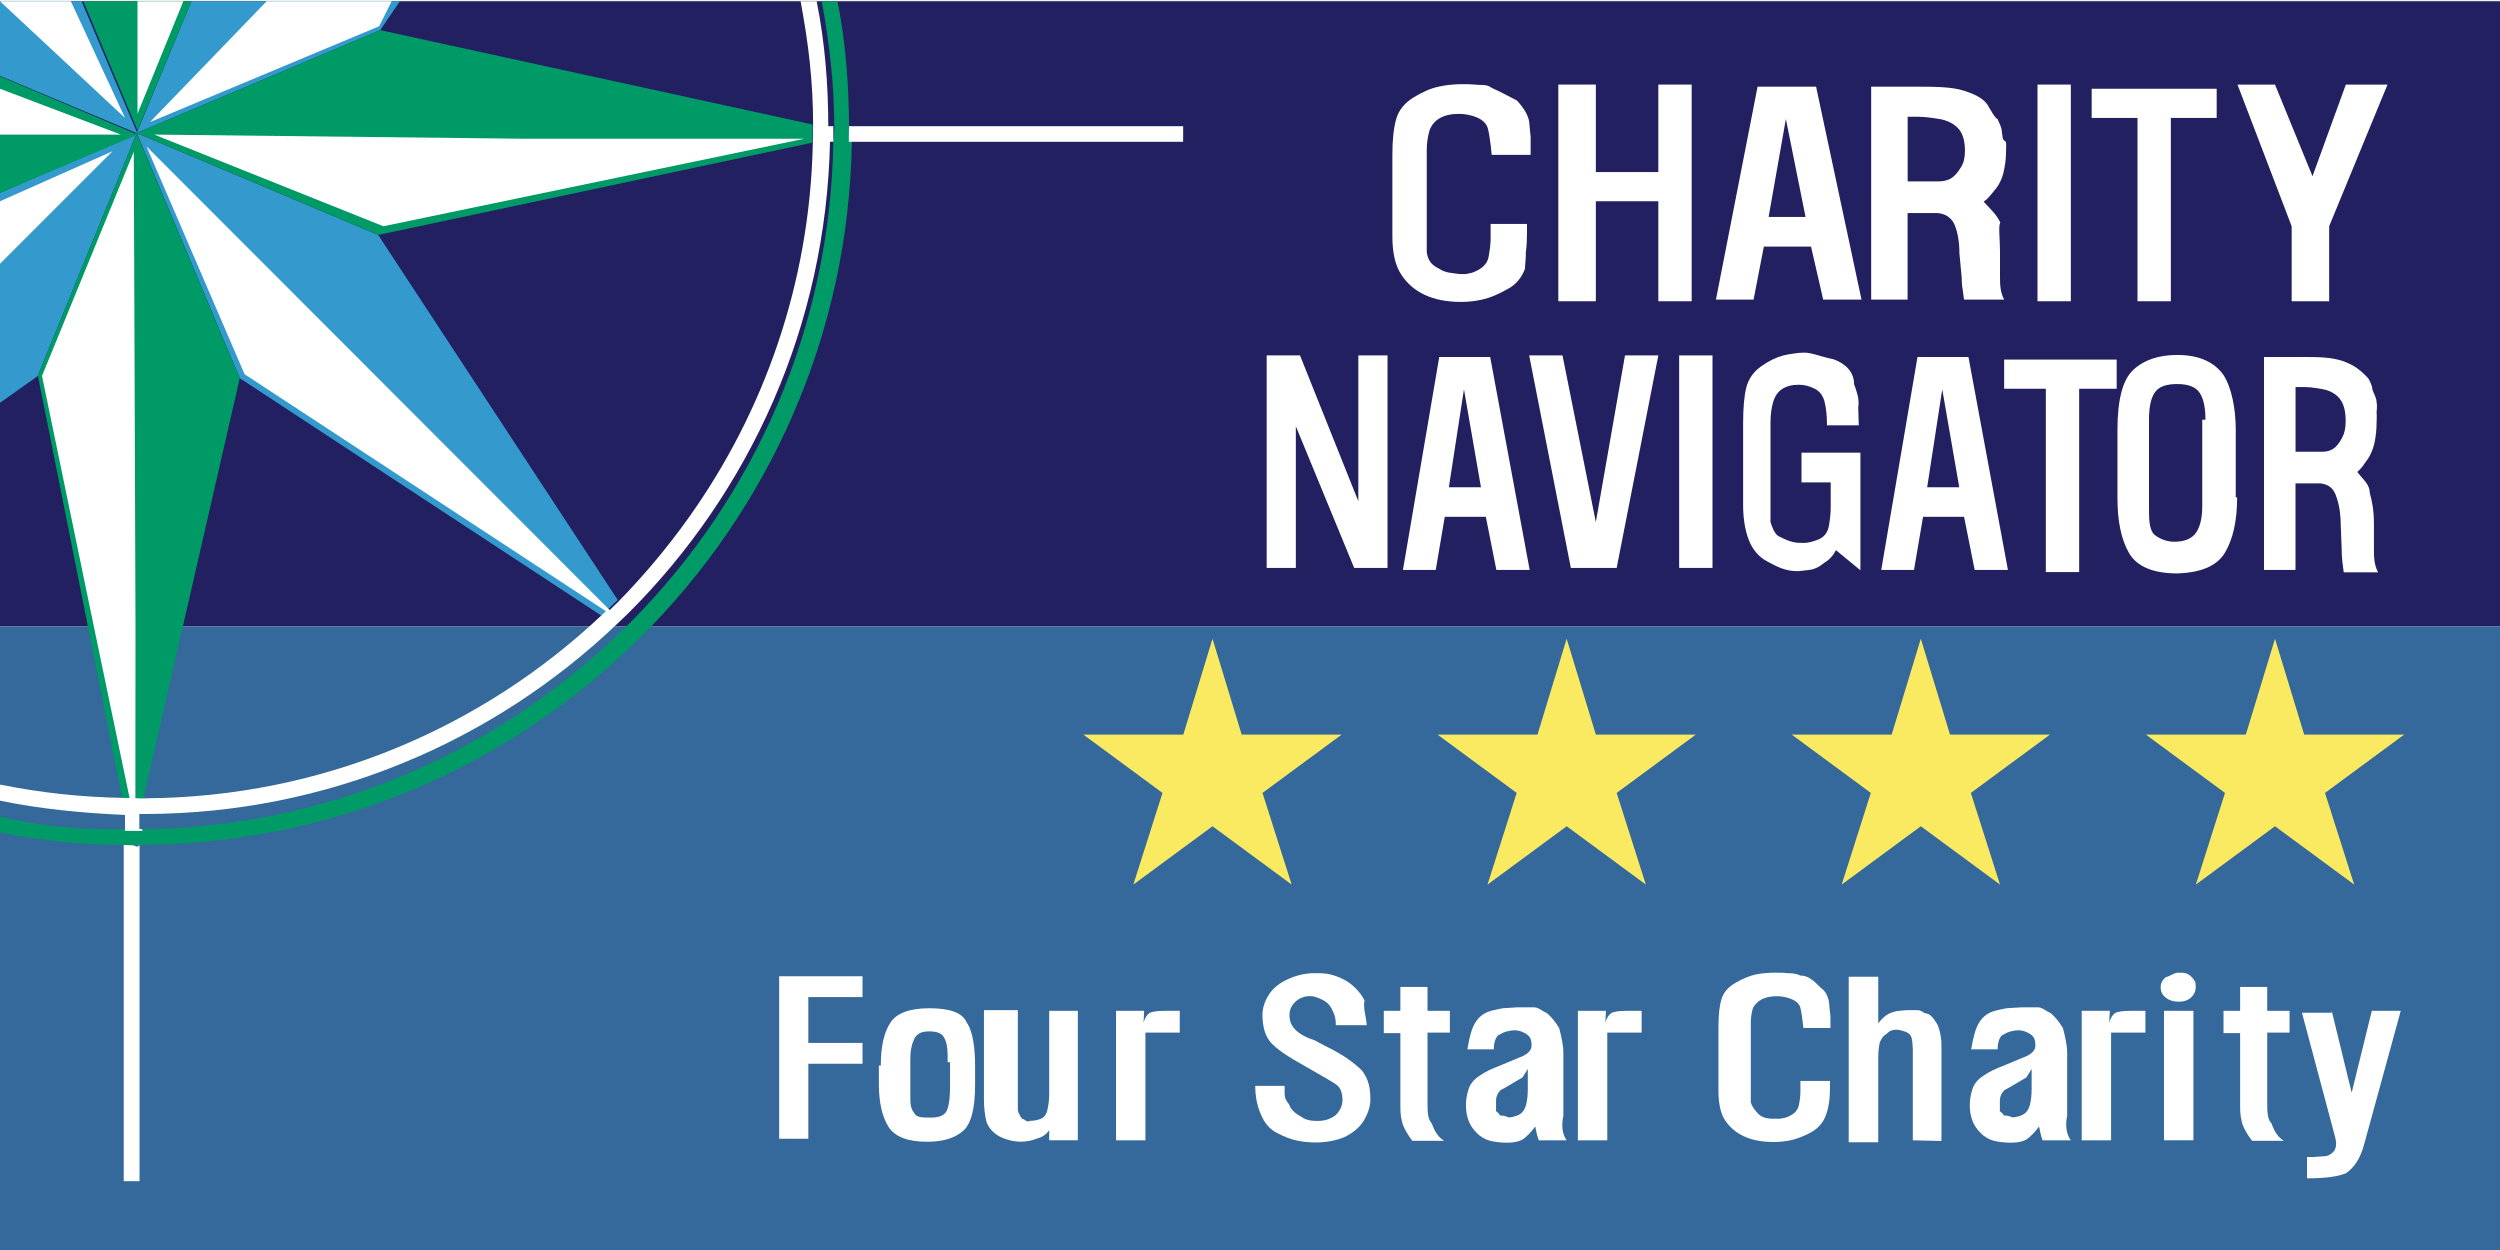
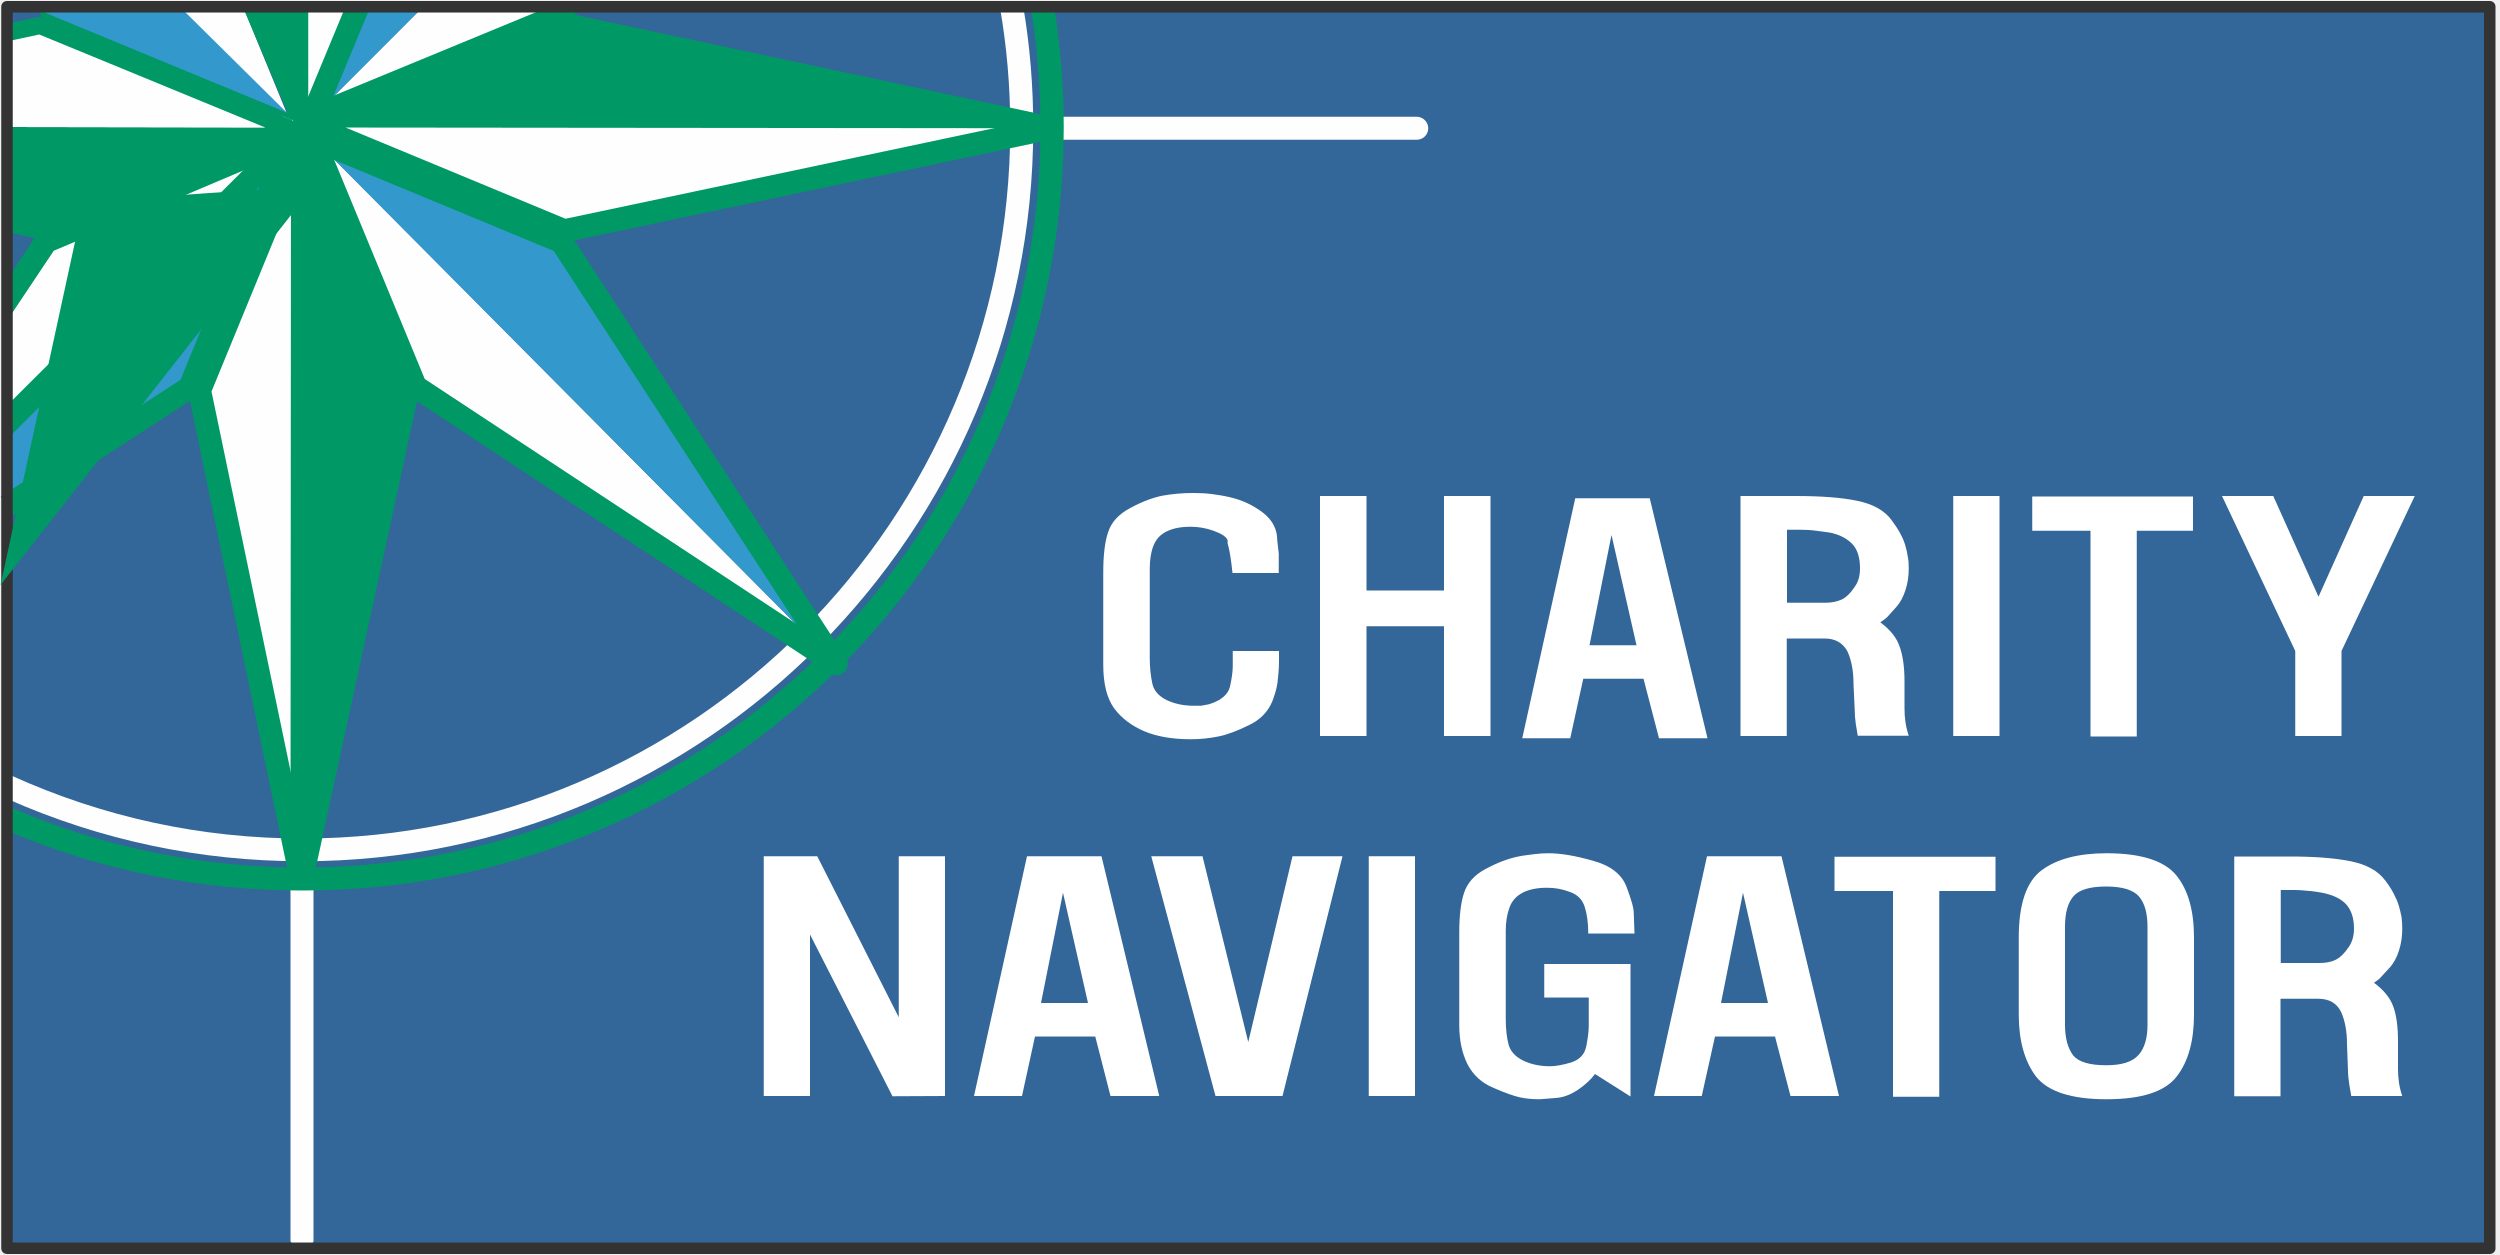
- <svg xmlns="http://www.w3.org/2000/svg" viewBox="0 -0.03 60 30">
-   <rect fill="#222060" width="60" height="15" />
-   <rect y="15" fill="#35689B" width="60" height="15" />
-   <polygon fill="#FAEA61" points="32.2,17.6 30.3,19 31,21.2 29.1,19.8 27.2,21.2 27.9,19 26,17.6 28.4,17.6 29.1,15.3 29.8,17.6 32.2,17.6" />
-   <polygon fill="#FAEA61" points="40.7,17.6 38.8,19 39.5,21.2 37.6,19.8 35.7,21.2 36.4,19 34.5,17.6 36.9,17.6 37.6,15.3 38.3,17.6 40.7,17.6" />
-   <polygon fill="#FAEA61" points="49.2,17.6 47.3,19 48,21.2 46.1,19.8 44.2,21.2 44.9,19 43,17.6 45.4,17.6 46.1,15.3 46.8,17.6 49.2,17.6" />
-   <polygon fill="#FAEA61" points="57.7,17.6 55.8,19 56.5,21.2 54.6,19.8 52.7,21.2 53.4,19 51.5,17.6 53.9,17.6 54.6,15.3 55.3,17.6 57.7,17.6" />
-   <path fill="#349ACD" d="M9.076 5.609L3.296 3.17L3.291 3.158l5.834-2.465L9.598 0h-3.15H4.594L3.287 3.148L1.957 0H0v1.79 l3.28 1.376L0 4.597v5.04l0.902-0.639l0.007-0.017l2.372-5.811l0.002-0.003l0.002 0.001l2.469 5.878l8.68 5.7 c0.035-0.034 0.324-0.311 0.391-0.378L9.076 5.609z" />
-   <polygon fill="none" points="3.2,3.3 3.1,3.7 3.2,3.3" />
-   <polygon fill="none" points="3.3,3.2 3.3,3.2 3.3,3.2 5.8,9 3.3,3.2" />
-   <path fill="#009A66" d="M0.909 8.981l2.027 10.172c0.05 0 0.5 0 0.5 0.008L5.754 9.047L3.283 3.174L3.281 3.2 L3.233 3.289h0.002L3.071 3.688L0.909 8.981z" />
-   <polygon fill="#009A66" points="4.6,0 4.4,0 3.3,0 2,0 3.3,3.1" />
-   <path fill="#009A66" d="M3.296 3.17l5.78 2.439l10.314-2.193l0.104-0.021c0.002-0.125 0.01-0.248 0.01-0.373 c0-0.021-0.002-0.043-0.002-0.064l-0.111-0.024L9.141 0.697L9.125 0.693L3.291 3.158L3.296 3.17z" />
-   <polygon fill="#009A66" points="0,1.8 0,2.1 0,3.2 0,4.6 3.3,3.2" />
-   <path fill="#009A66" d="M20.379 3.09c0-0.031-0.002-0.062-0.002-0.092C20.37 2 20.3 1 20.1 0h-0.136h-0.194h-0.048 c0.183 1 0.3 2 0.3 2.998c0 0 0 0 0 0.069c0 0 0 0 0 0 c0 0.064-0.004 0.127-0.005 0.189C20.002 3.3 20 3.3 20 3.373c-0.072 4.478-1.904 8.535-4.836 11.5 c-0.067 0.067-0.136 0.135-0.205 0.201c-3 2.941-7.096 4.766-11.611 4.8c-0.002 0-0.003 0-0.004 0c-0.002 0-0.003 0-0.005 0 c-0.039 0-0.077 0.003-0.116 0.003c-0.034 0-0.066-0.002-0.101-0.002c-0.052-0.001-0.103-0.004-0.153-0.004 C1.955 19.9 1 19.8 0 19.571v0.075v0.195v0.107c0.964 0.2 2 0.3 3 0.301c0.062 0 0.1 0 0.2 0 c0.021 0 0 0 0.1 0.001c0.04 0 0.08-0.003 0.121-0.003c0.001 0 0 0 0 0c9.311-0.067 16.879-7.588 17.024-16.881 c0.001-0.031 0.002-0.062 0.003-0.092c0-0.061 0.004-0.121 0.004-0.182C20.379 3.1 20.4 3.1 20.4 3.09z" />
-   <path fill="#FFFFFF" d="M28.396 3.09V2.998h-8.02c0 0.03-0.004 0.344-0.005 0.375h8.024V3.281h0.001L28.396 3.09L28.396 3.09z" />
-   <polygon fill="#FFFFFF" points="9.1,0.6 9.4,0 6.4,0 3.6,2.9" />
-   <polygon fill="#FFFFFF" points="0,4.8 0,6.3 2.7,3.6" />
-   <polygon fill="#FFFFFF" points="1.7,0 0,0 3,2.8" />
-   <polygon fill="#FFFFFF" points="4.4,0 3.3,0 3.3,2.7" />
-   <polygon fill="#FFFFFF" points="19.3,3.3 12.6,3.3 3.7,3.2 9.2,5.4" />
-   <polygon fill="#FFFFFF" points="0,2.1 0,3.2 2.9,3.2" />
-   <path fill="#FFFFFF" d="M3.223 20.257c-0.022 0-0.045-0.001-0.066-0.001c-0.062-0.001-0.125-0.004-0.188-0.006v8.068h0.188h0.188 h0.004v-8.064c-0.002 0-0.003 0-0.004 0C3.303 20.3 3.3 20.3 3.2 20.257z" />
-   <path fill="#FFFFFF" d="M20.004 2.998h-0.125C19.877 2 19.8 1 19.6 0H19.27h-0.055c0.184 1 0.3 1.9 0.3 3 c0 0.021-0.006 0.312-0.008 0.438c-0.076 3.34-1.174 6.432-2.992 8.975c-0.507 0.708-1.066 1.375-1.678 2 c-0.066 0.067-0.137 0.133-0.204 0.199L3.516 3.484l2.354 5.467l8.67 5.686c-0.035 0.034-0.07 0.067-0.105 0.102l0 0 c0 0 0 0-0.001 0c-2.861 2.697-6.706 4.362-10.933 4.39c-0.036 0.001-0.07 0.003-0.105 0.003c-0.05 0-0.098-0.004-0.147-0.004 L3.252 15L3.211 3.611L1.008 8.992L2.251 15l0.859 4.123c-0.049 0-0.098-0.002-0.147-0.003C1.949 19.1 1 19 0 18.8 v0.191v0.195c0 0 0 0 0 0c0.961 0.2 2 0.3 3 0.342v0.383c0.051 0 0.1 0 0.2 0 c0.034 0 0.1 0 0.1 0.002c0.039 0 0.077-0.003 0.116-0.003c0.002 0 0 0 0 0c0.001 0 0 0 0 0v-0.038 L3.344 19.86v-0.354c0.017 0 0 0 0.1 0.001c0.008 0 0.016-0.001 0.024-0.001c4.392-0.006 8.383-1.742 11.337-4.557 c0.035-0.033 0.23-0.218 0.279-0.266c2.914-2.909 4.742-6.9 4.836-11.311H20C20 3.3 20 3 20 2.998z" />
-   <polygon fill="#FFFFFF" points="19.4,27.3 19.1,27.3 18.9,27.3 18.8,27.3 18.7,27.3 18.7,23.4 20.7,23.4 20.7,23.9 19.4,23.9 19.4,25 20.7,25 20.7,25.5 19.4,25.5 19.4,27.3" />
-   <path fill="#FFFFFF" d="M21.139 25.545c0-0.453 0.076-0.797 0.229-1.028c0.146-0.231 0.461-0.349 0.934-0.349 c0.48 0 0.8 0.1 0.9 0.345c0.144 0.2 0.2 0.6 0.2 1.032v0.467c0 0.566-0.097 0.939-0.29 1.1 c-0.191 0.171-0.478 0.26-0.857 0.26c-0.469 0-0.775-0.117-0.93-0.356c-0.151-0.24-0.232-0.581-0.232-1.021V25.545L21.139 25.545z M22.743 25.462v-0.159c0-0.193-0.028-0.336-0.085-0.43c-0.045-0.101-0.167-0.15-0.365-0.15c-0.179 0-0.301 0.059-0.359 0.2 c-0.055 0.114-0.086 0.266-0.086 0.453v0.114V26.1v0.164c0 0.2 0 0.3 0.1 0.428c0.048 0.1 0.2 0.1 0.4 0.1 c0.209 0 0.34-0.062 0.386-0.193c0.047-0.125 0.067-0.311 0.067-0.549V25.462L22.743 25.462z" />
-   <path fill="#FFFFFF" d="M24.428 24.23v1.983v0.075c0 0.1 0 0.2 0 0.332c0.026 0.1 0.1 0.2 0.1 0.2 c0.066 0 0.1 0.1 0.2 0.05c0.091 0 0.179-0.017 0.261-0.054c0.078-0.033 0.128-0.109 0.154-0.23 c0.024-0.119 0.038-0.244 0.038-0.371V24.23h0.687v3.107h-0.687v-0.109v-0.135c-0.064 0.098-0.161 0.168-0.286 0.2 c-0.127 0.052-0.256 0.077-0.398 0.077c-0.172 0-0.346-0.043-0.512-0.127c-0.155-0.087-0.26-0.205-0.312-0.357 c-0.018-0.066-0.03-0.15-0.042-0.24c-0.012-0.098-0.016-0.19-0.016-0.283v-2.15H24.428L24.428 24.23z" />
-   <path fill="#FFFFFF" d="M27.49 27.338h-0.705V24.23h0.674l-0.014 0.286c0.029-0.112 0.08-0.189 0.139-0.231 c0.058-0.036 0.186-0.055 0.375-0.055h0.355v0.522H27.49V27.338L27.49 27.338z" />
-   <path fill="#FFFFFF" d="M32.766 24.575H32.06c0-0.066-0.004-0.125-0.017-0.186c-0.014-0.058-0.037-0.116-0.068-0.179 c-0.05-0.113-0.133-0.198-0.252-0.252c-0.062-0.031-0.117-0.051-0.158-0.062c-0.043-0.015-0.09-0.019-0.14-0.019 c-0.074 0-0.151 0.019-0.229 0.058c-0.076 0.043-0.139 0.098-0.186 0.17c-0.043 0.07-0.062 0.151-0.062 0.2 c0 0.1 0 0.2 0.1 0.332c0.086 0.1 0.2 0.2 0.5 0.299l0.241 0.129c0.419 0.2 0.7 0.4 0.9 0.6 c0.151 0.2 0.2 0.4 0.2 0.697c0 0.158-0.055 0.326-0.155 0.5c-0.105 0.168-0.264 0.299-0.47 0.4 c-0.21 0.084-0.438 0.127-0.689 0.127c-0.147 0-0.294-0.013-0.437-0.043c-0.143-0.027-0.303-0.088-0.479-0.179 c-0.181-0.089-0.311-0.24-0.399-0.454c-0.092-0.211-0.134-0.438-0.134-0.682h0.705c0 0.1 0 0.1 0 0.2 c0.017 0.1 0 0.1 0.1 0.235c0.043 0.1 0.1 0.2 0.3 0.306c0.131 0.1 0.3 0.1 0.4 0.1 c0.113 0 0.219-0.021 0.307-0.066c0.094-0.042 0.16-0.104 0.205-0.18c0.052-0.079 0.076-0.165 0.076-0.251 c0-0.178-0.047-0.299-0.138-0.367c-0.093-0.066-0.271-0.172-0.53-0.318l-0.252-0.144c-0.398-0.218-0.662-0.403-0.799-0.554 c-0.132-0.152-0.201-0.373-0.201-0.668c0-0.162 0.055-0.328 0.156-0.486c0.104-0.16 0.262-0.285 0.467-0.373 c0.206-0.094 0.416-0.139 0.625-0.139c0.231 0 0.4 0 0.7 0.15c0.201 0.1 0.4 0.3 0.5 0.5 C32.711 24.2 32.8 24.4 32.8 24.575L32.766 24.575z" />
-   <path fill="#FFFFFF" d="M33.555 23.656h0.705v0.574h0.537v0.522H34.26v1.675c0 0.2 0 0.4 0.1 0.5 c0.043 0.1 0.1 0.3 0.3 0.423h-0.763c-0.104-0.135-0.179-0.264-0.229-0.387c-0.016-0.05-0.029-0.113-0.043-0.184 c-0.012-0.072-0.016-0.15-0.016-0.232v-1.782h-0.398V24.23h0.398V23.656L33.555 23.656z" />
-   <path fill="#FFFFFF" d="M37.567 27.338h-0.637l-0.042-0.135l-0.043-0.197c-0.1 0.139-0.197 0.235-0.285 0.3 c-0.092 0.059-0.219 0.089-0.387 0.089c-0.15 0-0.289-0.016-0.416-0.047c-0.121-0.033-0.23-0.097-0.322-0.193 c-0.093-0.096-0.16-0.197-0.197-0.311c-0.039-0.107-0.055-0.226-0.055-0.348c0-0.117 0.016-0.24 0.059-0.373 c0.037-0.135 0.131-0.248 0.27-0.337c0.066-0.047 0.141-0.089 0.226-0.132c0.089-0.039 0.187-0.082 0.294-0.124l0.524-0.218 c0.134-0.068 0.202-0.15 0.202-0.252c0-0.072-0.012-0.131-0.033-0.177c-0.025-0.047-0.072-0.089-0.143-0.125 c-0.072-0.038-0.15-0.062-0.244-0.062c-0.042 0-0.104 0.011-0.186 0.031c-0.078 0.02-0.15 0.066-0.209 0.1 c-0.059 0.074-0.093 0.186-0.093 0.327h-0.633c0.05-0.311 0.112-0.524 0.193-0.646c0.079-0.127 0.183-0.211 0.314-0.258 c0.058-0.02 0.112-0.037 0.163-0.044c0.051-0.015 0.113-0.026 0.189-0.039l0.345-0.021c0.13 0 0.3 0 0.4 0 c0.109 0 0.2 0.1 0.3 0.135c0.117 0.1 0.2 0.2 0.3 0.365c0.051 0.2 0.1 0.4 0.1 0.592v1.506 C37.467 27 37.5 27.2 37.6 27.338L37.567 27.338z M36.543 25.827c-0.275 0.159-0.453 0.274-0.523 0.3 c-0.076 0.074-0.115 0.162-0.115 0.264v0.046c0 0.1 0 0.2 0 0.206c0.029 0 0.1 0.1 0.1 0.1 c0.059 0 0.1 0 0.2 0.044c0.073 0 0.151-0.021 0.239-0.058c0.089-0.043 0.146-0.121 0.18-0.234 c0.031-0.119 0.043-0.248 0.043-0.391v-0.14v-0.34L36.543 25.827L36.543 25.827z" />
-   <path fill="#FFFFFF" d="M38.575 27.338h-0.706V24.23h0.674l-0.015 0.286c0.03-0.112 0.081-0.189 0.14-0.231 c0.059-0.036 0.186-0.055 0.375-0.055h0.356v0.522h-0.824V27.338L38.575 27.338z" />
-   <path fill="#FFFFFF" d="M43.992 24.642h-0.71c-0.026-0.237-0.05-0.403-0.075-0.493c-0.025-0.088-0.098-0.155-0.215-0.201 c-0.112-0.048-0.231-0.069-0.349-0.069c-0.147 0-0.268 0.026-0.364 0.076c-0.102 0.056-0.168 0.134-0.205 0.2 c-0.035 0.109-0.055 0.231-0.055 0.37v0.097v1.381c0 0.2 0 0.3 0 0.42c0.026 0.1 0.1 0.2 0.2 0.3 c0.121 0.1 0.3 0.1 0.4 0.096h0.108l0.123-0.025c0.188-0.062 0.293-0.164 0.322-0.293c0.027-0.135 0.038-0.244 0.038-0.336 v-0.252h0.71v0.168c0 0.131-0.008 0.25-0.025 0.359c-0.017 0.111-0.041 0.217-0.08 0.309c-0.062 0.172-0.186 0.307-0.356 0.4 c-0.173 0.094-0.328 0.151-0.462 0.182c-0.135 0.031-0.277 0.047-0.42 0.047c-0.28 0-0.521-0.043-0.71-0.131 c-0.194-0.087-0.345-0.214-0.457-0.377c-0.113-0.163-0.167-0.407-0.167-0.722v-1.521c0-0.28 0.02-0.5 0.07-0.667 c0.045-0.163 0.158-0.299 0.34-0.403c0.176-0.101 0.337-0.167 0.488-0.201c0.145-0.028 0.303-0.042 0.465-0.042 c0.102 0 0.2 0 0.3 0.014c0.086 0 0.2 0 0.3 0.055c0.186 0 0.3 0.1 0.5 0.3 c0.147 0.1 0.2 0.3 0.2 0.461l0.025 0.217V24.642L43.992 24.642z" />
-   <path fill="#FFFFFF" d="M45.907 27.338v-1.91v-0.227c0-0.041 0-0.088-0.005-0.139c0-0.051-0.008-0.105-0.021-0.173 c-0.014-0.066-0.059-0.12-0.141-0.155c-0.094-0.032-0.17-0.051-0.229-0.051c-0.081 0-0.16 0.019-0.232 0.1 c-0.074 0.039-0.129 0.111-0.167 0.216c-0.021 0.101-0.034 0.218-0.034 0.353v0.101v1.931h-0.709v-3.972h0.709v1.116 c0.089-0.113 0.169-0.184 0.24-0.221c0.068-0.035 0.144-0.06 0.219-0.073l0.227-0.021h0.131c0.047 0 0.1 0 0.1 0 c0.051 0 0.1 0 0.2 0.075c0.119 0 0.2 0.1 0.3 0.264c0.05 0.1 0.1 0.3 0.1 0.488v0.143v2.17 L45.907 27.338L45.907 27.338z" />
-   <path fill="#FFFFFF" d="M49.659 27.338h-0.637l-0.042-0.135l-0.043-0.197c-0.101 0.139-0.197 0.235-0.286 0.3 c-0.091 0.059-0.218 0.089-0.385 0.089c-0.151 0-0.29-0.016-0.417-0.047c-0.121-0.033-0.23-0.097-0.322-0.193 c-0.093-0.096-0.16-0.197-0.197-0.311c-0.039-0.107-0.055-0.226-0.055-0.348c0-0.117 0.016-0.24 0.059-0.373 c0.037-0.135 0.131-0.248 0.27-0.337c0.066-0.047 0.141-0.089 0.226-0.132c0.089-0.039 0.185-0.082 0.294-0.124l0.524-0.218 c0.135-0.068 0.202-0.15 0.202-0.252c0-0.072-0.013-0.131-0.033-0.177c-0.026-0.047-0.072-0.089-0.143-0.125 c-0.072-0.038-0.151-0.062-0.244-0.062c-0.042 0-0.105 0.011-0.186 0.031c-0.078 0.02-0.15 0.066-0.209 0.1 c-0.059 0.074-0.093 0.186-0.093 0.327h-0.634c0.051-0.311 0.113-0.524 0.194-0.646c0.078-0.127 0.183-0.211 0.313-0.258 c0.059-0.02 0.113-0.037 0.164-0.044c0.05-0.015 0.113-0.026 0.189-0.039l0.344-0.021c0.129 0 0.3 0 0.4 0 c0.109 0 0.2 0.1 0.3 0.135c0.116 0.1 0.2 0.2 0.3 0.365c0.049 0.2 0.1 0.4 0.1 0.592v1.506 C49.559 27 49.6 27.2 49.7 27.338L49.659 27.338z M48.635 25.827c-0.275 0.159-0.453 0.274-0.523 0.3 c-0.076 0.074-0.115 0.162-0.115 0.264v0.046c0 0.1 0 0.2 0 0.206c0.029 0 0.1 0.1 0.1 0.1 c0.059 0 0.1 0 0.2 0.044c0.071 0 0.151-0.021 0.239-0.058c0.09-0.043 0.146-0.121 0.18-0.234 c0.03-0.119 0.043-0.248 0.043-0.391v-0.14v-0.34L48.635 25.827L48.635 25.827z" />
-   <path fill="#FFFFFF" d="M50.666 27.338h-0.705V24.23h0.674l-0.014 0.286c0.029-0.112 0.08-0.189 0.139-0.231 c0.059-0.036 0.185-0.055 0.375-0.055h0.355v0.522h-0.824V27.338L50.666 27.338z" />
-   <path fill="#FFFFFF" d="M51.936 24.23h0.706v3.107h-0.706V24.23L51.936 24.23z M52.297 23.315c0.117 0 0.2 0 0.3 0.1 c0.082 0.1 0.1 0.1 0.1 0.244c0 0.102-0.039 0.186-0.113 0.252c-0.072 0.066-0.174 0.101-0.299 0.1 c-0.127 0-0.227-0.034-0.307-0.097c-0.084-0.066-0.122-0.147-0.122-0.248c0-0.092 0.038-0.175 0.122-0.243 C52.082 23.4 52.2 23.3 52.3 23.315L52.297 23.315z" />
-   <path fill="#FFFFFF" d="M53.708 23.656h0.705v0.574h0.536v0.522h-0.536v1.675c0 0.2 0 0.4 0.1 0.5 c0.043 0.1 0.1 0.3 0.3 0.423h-0.762c-0.105-0.135-0.18-0.264-0.229-0.387c-0.017-0.05-0.03-0.113-0.042-0.184 c-0.012-0.072-0.017-0.15-0.017-0.232v-1.782h-0.399V24.23h0.399V23.656L53.708 23.656z" />
-   <path fill="#FFFFFF" d="M55.961 24.23l0.479 1.965l0.483-1.965h0.695l-0.877 3.199c-0.096 0.354-0.243 0.567-0.441 0.7 c-0.197 0.082-0.508 0.121-0.931 0.121v-0.512h0.151l0.26-0.018c0.062 0 0.129-0.025 0.189-0.076 c0.062-0.05 0.098-0.125 0.098-0.229c0-0.058-0.015-0.119-0.031-0.182l-0.046-0.172l-0.743-2.785H55.961L55.961 24.23z" />
-   <path fill="#FFFFFF" d="M36.674 3.687h-0.873c-0.029-0.308-0.062-0.519-0.092-0.634c-0.033-0.115-0.119-0.2-0.262-0.265 c-0.145-0.058-0.287-0.085-0.433-0.085c-0.18 0-0.333 0.031-0.454 0.1c-0.125 0.069-0.207 0.174-0.252 0.3 c-0.043 0.143-0.066 0.305-0.066 0.479v0.124v1.781c0 0.2 0 0.4 0 0.534c0.031 0.2 0.1 0.3 0.3 0.4 c0.15 0.1 0.3 0.1 0.5 0.127h0.139l0.149-0.033c0.233-0.082 0.365-0.209 0.396-0.378c0.031-0.172 0.049-0.317 0.049-0.433 V5.344h0.873V5.56c0 0.165-0.008 0.323-0.028 0.465C36.623 6.2 36.6 6.3 36.6 6.42c-0.084 0.226-0.23 0.395-0.441 0.5 c-0.217 0.122-0.404 0.199-0.576 0.237c-0.165 0.039-0.335 0.059-0.516 0.059c-0.349 0-0.64-0.059-0.875-0.17 c-0.238-0.112-0.426-0.275-0.562-0.488c-0.143-0.211-0.213-0.519-0.213-0.925V3.683c0-0.357 0.031-0.645 0.092-0.856 c0.059-0.212 0.201-0.387 0.416-0.519c0.222-0.134 0.421-0.222 0.603-0.258c0.18-0.042 0.375-0.06 0.579-0.06 c0.123 0 0.2 0 0.4 0.018c0.111 0 0.2 0 0.3 0.074c0.225 0.1 0.4 0.2 0.6 0.3 c0.183 0.2 0.3 0.4 0.3 0.585l0.028 0.287V3.687L36.674 3.687z" />
-   <polygon fill="#FFFFFF" points="37.4,2 38.3,2 38.3,4.1 39.8,4.1 39.8,2 40.6,2 40.6,7.2 39.8,7.2 39.8,4.8 38.3,4.8 38.3,7.2 37.4,7.2 37.4,2" />
-   <path fill="#FFFFFF" d="M42.182 2.05h1.404l1.09 5.11h-0.92l-0.291-1.271h-1.133L42.086 7.16h-0.903L42.182 2.05L42.182 2.05z M42.447 5.176h0.886l-0.472-2.35L42.447 5.176L42.447 5.176z" />
-   <path fill="#FFFFFF" d="M46.493 5.084h-0.711V7.16h-0.874V2.05h1.036c0.476 0 0.9 0 1.2 0.1 c0.3 0.1 0.5 0.2 0.6 0.41c0.068 0.1 0.1 0.2 0.2 0.273c0.042 0.1 0.1 0.2 0.1 0.3 c0.022 0.1 0 0.2 0.1 0.239c0.01 0.1 0 0.2 0 0.256c0 0.157-0.021 0.315-0.064 0.5 c-0.039 0.146-0.1 0.267-0.166 0.354l-0.165 0.2c-0.026 0.033-0.071 0.079-0.142 0.127c0.184 0.2 0.3 0.3 0.4 0.5 C47.956 5.4 48 5.7 48 6v0.577c0 0.2 0 0.4 0.1 0.583h-0.963l-0.035-0.254c-0.018-0.107-0.022-0.199-0.022-0.279 L47.026 6.05c0-0.267-0.038-0.495-0.114-0.682C46.838 5.2 46.7 5.1 46.5 5.084L46.493 5.084z M45.782 4.324h0.728 c0.121 0 0.225-0.021 0.309-0.07c0.082-0.047 0.166-0.139 0.244-0.271c0.067-0.1 0.096-0.232 0.096-0.39 c0-0.218-0.041-0.383-0.132-0.505c-0.088-0.115-0.229-0.203-0.418-0.25c-0.077-0.016-0.173-0.031-0.276-0.043 c-0.104-0.014-0.204-0.023-0.296-0.023h-0.149h-0.104V4.324L45.782 4.324z" />
-   <polygon fill="#FFFFFF" points="49.7,7.2 48.9,7.2 48.9,2 49.7,2 49.7,7.2" />
-   <polygon fill="#FFFFFF" points="50.2,2.8 50.2,2.1 53.2,2.1 53.2,2.8 52.1,2.8 52.1,7.2 51.3,7.2 51.3,2.8 50.2,2.8" />
-   <polygon fill="#FFFFFF" points="53.7,2 54.6,2 55.5,4.2 56.3,2 57.3,2 55.9,5.4 55.9,7.2 55,7.2 55,5.4 53.7,2" />
-   <polygon fill="#FFFFFF" points="31.1,10.2 31.1,13.6 30.4,13.6 30.4,8.5 31.2,8.5 32.6,12 32.6,8.5 33.3,8.5 33.3,13.6 32.5,13.6 31.1,10.2" />
-   <path fill="#FFFFFF" d="M34.542 8.538h1.222l0.948 5.11h-0.799l-0.253-1.274h-0.986l-0.216 1.274h-0.787L34.542 8.538L34.542 8.538z M34.773 11.664h0.77l-0.408-2.35L34.773 11.664L34.773 11.664z" />
-   <polygon fill="#FFFFFF" points="36.7,8.5 37.5,8.5 38.3,12.5 39,8.5 39.8,8.5 38.8,13.6 37.7,13.6 36.7,8.5" />
-   <polygon fill="#FFFFFF" points="41.1,13.6 40.3,13.6 40.3,8.5 41.1,8.5 41.1,13.6" />
-   <path fill="#FFFFFF" d="M43.947 11.548h-0.711v-0.714h1.414v2.822l-0.587-0.482c-0.062 0.121-0.157 0.232-0.277 0.3 c-0.122 0.104-0.245 0.162-0.372 0.176l-0.257 0.028c-0.128 0-0.241-0.017-0.331-0.046c-0.092-0.023-0.234-0.09-0.426-0.195 c-0.191-0.104-0.337-0.273-0.429-0.508c-0.09-0.235-0.136-0.516-0.136-0.838v-1.961c0-0.356 0.023-0.641 0.074-0.852 c0.053-0.212 0.171-0.381 0.353-0.512c0.188-0.133 0.364-0.219 0.538-0.265c0.078-0.019 0.16-0.034 0.248-0.046 c0.088-0.014 0.17-0.022 0.25-0.022c0.199 0 0.4 0.1 0.7 0.157c0.285 0.1 0.5 0.3 0.5 0.6 c0.039 0.1 0.1 0.3 0.1 0.343c0.018 0.1 0 0.2 0 0.214l0.012 0.431h-0.762c0-0.223-0.02-0.41-0.058-0.564 c-0.038-0.152-0.122-0.262-0.245-0.318c-0.126-0.064-0.25-0.092-0.375-0.092c-0.158 0-0.286 0.031-0.395 0.1 c-0.105 0.066-0.18 0.176-0.221 0.321c-0.043 0.148-0.062 0.31-0.062 0.495v0.095v1.781c0 0.2 0 0.4 0 0.5 c0.027 0.1 0.1 0.3 0.2 0.345C43 13 43.1 13 43.3 13c0.092 0 0.208-0.03 0.346-0.084 c0.138-0.059 0.222-0.17 0.25-0.336c0.029-0.172 0.041-0.317 0.041-0.441v-0.321V11.548L43.947 11.548z" />
-   <path fill="#FFFFFF" d="M46.02 8.538h1.223l0.947 5.11h-0.798l-0.254-1.274h-0.985l-0.217 1.274h-0.786L46.02 8.538L46.02 8.538z M46.252 11.664h0.77l-0.408-2.35L46.252 11.664L46.252 11.664z" />
-   <polygon fill="#FFFFFF" points="48.1,9.3 48.1,8.6 50.8,8.6 50.8,9.3 49.9,9.3 49.9,13.7 49.1,13.7 49.1,9.3 48.1,9.3" />
-   <path fill="#FFFFFF" d="M53.691 11.906c0 0.564-0.1 1.005-0.291 1.326c-0.19 0.319-0.573 0.481-1.143 0.5 c-0.578 0-0.967-0.162-1.158-0.485c-0.189-0.325-0.28-0.767-0.28-1.322v-1.636c0-0.719 0.123-1.202 0.377-1.439 c0.253-0.239 0.606-0.361 1.062-0.361c0.565 0 0.9 0.2 1.1 0.472c0.195 0.3 0.3 0.8 0.3 1.329V11.906L53.691 11.906z M52.931 10.043c0-0.291-0.046-0.508-0.142-0.649c-0.092-0.138-0.27-0.207-0.537-0.207c-0.266 0-0.443 0.065-0.535 0.2 c-0.096 0.136-0.141 0.354-0.141 0.649v2.088c0 0.3 0 0.5 0.1 0.648c0.09 0.1 0.3 0.2 0.5 0.2 c0.256 0 0.43-0.076 0.529-0.218c0.1-0.146 0.149-0.357 0.149-0.639V10.043L52.931 10.043z" />
-   <path fill="#FFFFFF" d="M55.714 11.572h-0.622v2.076h-0.756v-5.11h0.902c0.408 0 0.7 0 1 0.1 c0.264 0.1 0.4 0.2 0.6 0.412c0.058 0.1 0.1 0.2 0.1 0.273c0.036 0.1 0.1 0.2 0.1 0.3 c0.021 0.1 0 0.2 0 0.239c0.009 0.1 0 0.2 0 0.253c0 0.16-0.016 0.318-0.053 0.5 c-0.038 0.146-0.088 0.266-0.146 0.354l-0.142 0.199c-0.024 0.034-0.065 0.078-0.123 0.13c0.157 0.2 0.3 0.3 0.3 0.5 c0.054 0.2 0.1 0.4 0.1 0.748v0.576c0 0.2 0 0.4 0.1 0.584H56.25c-0.01-0.062-0.021-0.146-0.033-0.254 s-0.016-0.199-0.016-0.279l-0.022-0.577c0-0.267-0.034-0.495-0.1-0.683C56.018 11.7 55.9 11.6 55.7 11.572L55.714 11.572z M55.092 10.812h0.639c0.104 0 0.19-0.021 0.265-0.07c0.075-0.046 0.146-0.138 0.218-0.271c0.054-0.101 0.082-0.232 0.082-0.393 c0-0.215-0.036-0.381-0.116-0.502c-0.078-0.117-0.2-0.203-0.365-0.25c-0.067-0.017-0.146-0.031-0.237-0.043 c-0.092-0.016-0.18-0.023-0.262-0.023h-0.13h-0.093V10.812L55.092 10.812z" />
+ <svg xmlns="http://www.w3.org/2000/svg" viewBox="0 0 1000 502" enable-background="new 0 0 1000 502">
+   <rect x="2.8" y="2.7" fill="#336699" width="991.9" height="496.7" />
+   <path fill="#FEFEFE" d="M566.7,55.9H2.8c-2.5,0-2.5-9.2,0-9.2h563.9c2.5,0,4.6,2.1,4.6,4.6C571.3,53.8,569.3,55.9,566.7,55.9z" />
+   <path fill="#FEFEFE" d="M116.2,496.3V2.6c0-2.5,9.2-2.5,9.2,0v493.8C125.4,498.9,116.2,498.9,116.2,496.3z" />
+   <path fill="#009966" d="M121,356.2c-41.8,0-82.1-8.3-120-24.7l3.6-8.4C41.4,339,80.5,347,121,347C283.8,347,416.2,214.2,416.2,51 c0-16.2-1.3-32.5-3.9-48.3c-0.1-0.7,9.1-1.1,9.4,0.2c2.5,15.8,3.8,32,3.8,48.1C425.4,219.3,288.8,356.2,121,356.2z" />
+   <path fill="#FEFEFE" d="M121,344.5c-41.1,0-80.8-8.4-118.2-25c-0.6-0.3-0.4-10.3,1.9-9.2c36.7,16.6,75.9,25.1,116.3,25.1 c156.1,0,283.1-127.5,283.1-284.3c0-16.5-1.4-32.7-4.2-48.6c-0.2-1.2,9.1-1.1,9.4,0.1c2.7,15.9,4,32.1,4,48.5 C413.3,212.8,282.2,344.5,121,344.5z" />
+   <polyline fill="#FEFEFE" points="141.8,0.9 121,51 121,1.4  " />
+   <polyline fill="#009966" points="121,1 121,51 100.5,1.1  " />
+   <polygon fill="#FEFEFE" points="229.1,1.1 224.3,8.6 121,51 171.3,0.6  " />
+   <polygon fill="#3399CC" points="121,51 141.9,1.1 171.1,0.9  " />
+   <polygon fill="#FEFEFE" points="420.2,51.3 223.7,94.2 121,51" />
+   <polygon fill="#009966" points="121,51 224.6,8.4 420.2,51.3" />
+   <polygon fill="#FEFEFE" points="332.3,263.7 163.2,154.3 121,51" />
+   <polygon fill="#3399CC" points="121,51 224.3,94.2 332.3,263.7" />
+   <polygon fill="#FEFEFE" points="120.8,351.3 78,154 121,51" />
+   <polygon fill="#009966" points="121,51 163.5,154.6 120.8,351.3" />
+   <polyline fill="#FEFEFE" points="2.8,117.1 18.1,93.6 121,51 2.8,168.7" />
+   <polyline fill="#3399CC" points="2.8,168.7 121,51 78,154.6 2.8,202.6" />
+   <polyline fill="#009966" points="2.8,50.8 126.1,51 17.5,93.6 2.8,90.4" />
+   <polyline fill="#FEFEFE" points="96.4,0.6 116.8,50.4 67.5,0.8" />
+   <polyline fill="#FEFEFE" points="2.8,11.2 18.4,7.8 121,51 2.8,50.8" />
+   <polyline fill="#3399CC" points="70.3,1.1 117.7,48 16,4.4 13.3,0.4" />
+   <path fill="#009966" d="M116.4,55.2L139,0.7l94,0.3l-5.3,8.3L116.4,55.2z M147.5,4.3l-14.1,34l82.4-34L147.5,4.3z" />
+   <polygon fill="#009966" points="122,51.4 120.1,50.6 139.8,0.9 142,0.9" />
+   <path fill="#009966" d="M116.8,48c-0.1,0-0.3,0-0.4-0.1L17.1,7c-0.2-0.1-0.3-0.2-0.4-0.4l-3.8-5.9l2.3,0l3.1,4.5l96.8,40L96.4,1 l2.2,0l19.2,45.7c0.2,0.4,0.1,0.8-0.2,1.1C117.4,47.9,117.1,48,116.8,48z" />
+   <path fill="#009966" d="M16.9,95.8c-0.2,0-0.5,0-0.7-0.1l-14.1-3L3.5,86l13,2.8L106.1,51L15.7,13.8L3.5,16.4L2.1,9.6l13.2-2.8 c0.7-0.1,1.4-0.1,2,0.2l99,40.8c1.3,0.5,2.1,1.8,2.1,3.2c0,1.4-0.8,2.6-2.1,3.2L18.2,95.6C17.8,95.8,17.4,95.8,16.9,95.8z" />
+   <path fill="#009966" d="M5.3,206.3l-5-7.7l71.9-46.7l36.2-88.4l-86.9,36.8l-18.7,28L2,113.1l12.6-19.1c0.5-0.8,1.2-1.3,2-1.7 L115,50.7c1.7-0.7,3.7-0.3,5,1c1.3,1.3,1.7,3.3,1,5l-40.9,100c-0.4,0.9-1,1.6-1.8,2.1L5.3,206.3z" />
+   <path fill="#009966" d="M120.4,355.9C120.4,355.9,120.4,355.9,120.4,355.9c-2.2,0-4.1-1.5-4.5-3.7L75.3,157.1 c-0.2-0.9-0.1-1.8,0.2-2.7l40.9-99.7c0.7-1.7,2.4-2.8,4.3-2.9h0c1.9,0,3.5,1.1,4.3,2.8l41.2,100c0.4,0.9,0.4,1.8,0.2,2.7 l-41.5,194.9C124.5,354.4,122.6,355.9,120.4,355.9z M84.6,156.6L120.5,329l36.7-172.2l-36.4-88.3L84.6,156.6z" />
+   <path fill="#009966" d="M334.4,270.1c-0.9,0-1.8-0.2-2.5-0.8L163.7,158.5c-0.8-0.5-1.4-1.2-1.7-2.1L121,57.2c-0.7-1.7-0.3-3.7,1-5 c1.3-1.3,3.3-1.7,5-1l99.3,41.1c0.9,0.4,1.6,1,2.1,1.7l109.4,168.3c0.8,0.8,1.3,1.9,1.3,3.2C339.1,268.1,337,270.1,334.4,270.1 C334.5,270.1,334.4,270.1,334.4,270.1z M169.9,151.6l148.7,98l-97.1-149.2L133.7,64L169.9,151.6z" />
+   <path fill="#009966" d="M225.8,96.9c-0.6,0-1.2-0.1-1.8-0.4l-99.6-41.4c-1.7-0.7-2.8-2.4-2.8-4.3c0-1.9,1.1-3.5,2.8-4.2l99.9-41.1 c0.9-0.3,1.8-0.4,2.7-0.2l194.1,41.4c2.1,0.5,3.6,2.3,3.6,4.5c0,2.2-1.5,4-3.6,4.5L226.7,96.8C226.4,96.9,226.1,96.9,225.8,96.9z M138.2,51l88,36.5L398,51.2L226.5,14.7L138.2,51z" />
+   <path fill="#FFFFFF" d="M511.5,229.2h-18.5c-0.6-5.8-1.3-9.8-2-12c 0.7-2.2-2.6-3.8-5.6-4.9c-3.1-1.1-6.1-1.6-9.2-1.6 c-3.8,0-7,0.6-9.6,1.9c-2.6,1.3-4.3,3.2-5.3,5.9c-1,2.6-1.4,5.7-1.4,9v2.3v33.4c0,3.9,0.4,7.2,1,10.1c0.6,2.9,2.5,5.1,5.7,6.7 c3.2,1.5,6.7,2.3,11,2.3h2.8l3.2-0.6c4.9-1.5,7.7-4,8.4-7.1c0.7-3.2,1.1-5.9,1.1-8.1v-6.1h18.5v4c0,3.2-0.3,6-0.6,8.7 c-0.4,2.7-1.2,5.1-2.1,7.5c-1.7,4.1-4.9,7.4-9.4,9.5c-4.5,2.2-8.6,3.8-12.2,4.5c-3.5,0.7-7.2,1.1-11,1.1c-7.4,0-13.6-1.1-18.6-3.2 c-4.9-2.1-9-5.1-12-9.1c-2.9-4-4.4-9.8-4.4-17.5V229c0-6.7,0.6-12.1,1.9-16c1.3-4.1,4.2-7.3,8.9-9.8c4.6-2.5,8.9-4.1,12.7-4.9 c3.9-0.7,8-1.1,12.3-1.1c2.6,0,5.1,0.1,7.5,0.4c2.4,0.3,4.9,0.7,7.4,1.3c4.8,1.1,9.1,3.1,13.1,6.1c3.9,3,5.8,6.7,5.8,11.1l0.6,5.3 V229.2z" />
+   <polygon fill="#FFFFFF" points="528,198.4 546.6,198.4 546.6,236.2 577.6,236.2 577.6,198.4 596.2,198.4 596.2,294.4 577.6,294.4 577.6,250.5 546.6,250.5 546.6,294.4 528,294.4" />
+   <path fill="#FFFFFF" d="M635.8,258.1h18.8l-10-44.1L635.8,258.1z M630.1,199.3h29.8l23.1,96h-19.4l-6.2-23.8h-24.1l-5.2,23.8 h-19.2L630.1,199.3z" />
+   <path fill="#FFFFFF" d="M714.7,241.1h15.5c2.5,0,4.7-0.5,6.5-1.3c1.8-0.9,3.6-2.6,5.2-5.1c1.4-1.9,2.1-4.3,2.1-7.4 c0-4-0.9-7.2-2.8-9.4c-2-2.2-4.9-3.9-8.9-4.8c-1.7-0.3-3.7-0.5-5.8-0.8c-2.2-0.3-4.3-0.4-6.4-0.4h-3.1h-2.2V241.1z M729.8,255.4 h-15.1v39h-18.5v-96h22c10.1,0,18.3,0.6,24.6,1.9c6.4,1.3,11,3.9,13.8,7.7c1.3,1.8,2.5,3.5,3.4,5.2c0.9,1.6,1.6,3.2,2.1,4.9 c0.5,1.6,0.8,3.1,1,4.5c0.3,1.3,0.4,3,0.4,4.7c0,3.1-0.4,5.9-1.3,8.7c-0.9,2.8-2.1,5-3.6,6.7l-3.4,3.8c-0.5,0.6-1.5,1.4-3.1,2.4 c4,3,6.5,6.1,7.7,9.6c1.3,3.5,2,8.2,2,14v10.8c0,3.9,0.5,7.5,1.7,11h-20.4l-0.8-4.8c-0.3-2-0.4-3.8-0.4-5.2l-0.5-10.8 c0-5-0.8-9.4-2.4-12.9C737.1,257.1,734.1,255.4,729.8,255.4z" />
+   <rect x="781.3" y="198.4" fill="#FFFFFF" width="18.5" height="96" />
+   <polygon fill="#FFFFFF" points="812.9,212.3 812.9,198.6 877.2,198.6 877.2,212.3 854.7,212.3 854.7,294.6 836.2,294.6 836.2,212.3" />
+   <polygon fill="#FFFFFF" points="888.8,198.4 909.3,198.4 927.4,238.7 945.5,198.4 965.9,198.4 936.6,260.4 936.6,294.4 918.1,294.4 918.1,260.4" />
+   <polygon fill="#FFFFFF" points="324,373.8 324,438.4 305.5,438.4 305.5,342.5 326.9,342.5 359.5,406.9 359.5,342.5 378,342.5 378,438.4 357,438.5" />
+   <path fill="#FFFFFF" d="M416.4,401.2h18.8l-10-44.1L416.4,401.2z M410.8,342.5h29.8l23.1,95.9h-19.5l-6.1-23.8h-24.1l-5.2,23.8 h-19.2L410.8,342.5z" />
+   <polygon fill="#FFFFFF" points="460.5,342.5 481,342.5 499.3,416.8 517,342.5 537,342.5 513,438.4 486.2,438.4" />
+   <rect x="547.5" y="342.5" fill="#FFFFFF" width="18.5" height="95.9" />
+   <path fill="#FFFFFF" d="M635.1,399h-17.4v-13.4h34.5v53l-14.2-9c-1.6,2.2-3.9,4.3-6.8,6.3c-3,2-5.9,3.1-9,3.3l-6.3 0.5 c-3.2,0-5.9-0.3-8.1-0.8c-2.2-0.5-5.7-1.7-10.3-3.7c-4.8-2-8.2-5.1-10.5-9.5c-2.2-4.4-3.3-9.7-3.3-15.7v-36.8 c0-6.7,0.6-12.1,1.9-16c1.3-4,4.1-7.2,8.6-9.6c4.4-2.4,8.8-4.1,13.1-5c1.9-0.4,3.9-0.6,6.1-0.9c2.2-0.3,4.1-0.4,6-0.4 c4.9,0,10.8,1,17.8,3c7,1.9,11.5,5.4,13.4,10.4c1,2.6,1.7,4.8,2.2,6.5c0.5,1.8,0.7,3.1,0.7,4l0.3,8.2h-18.5 c0-4.2-0.5-7.7-1.4-10.6c-0.9-2.9-2.9-5-5.9-6c-3.1-1.2-6-1.7-9.2-1.7c-3.8,0-7,0.6-9.6,1.9c-2.5,1.3-4.4,3.2-5.4,6 c-1,2.7-1.5,5.8-1.5,9.3v1.8v33.4c0,4.1,0.4,7.5,1.1,10.2c0.7,2.7,2.6,4.9,5.8,6.5c3.1,1.5,6.7,2.3,10.8,2.3c2.2,0,5-0.5,8.4-1.5 c3.4-1.1,5.4-3.2,6.1-6.4c0.6-3.2,1-5.9,1-8.3v-5.9V399z" />
+   <path fill="#FFFFFF" d="M688.4,401.2h18.8l-10-44.1L688.4,401.2z M682.8,342.5h29.8l23,95.9h-19.4l-6.2-23.8h-24l-5.3,23.8h-19.1 L682.8,342.5z" />
+   <polygon fill="#FFFFFF" points="733.8,356.4 733.8,342.7 798.2,342.7 798.2,356.4 775.7,356.4 775.7,438.7 757.2,438.7 757.2,356.4" />
+   <path fill="#FFFFFF" d="M859,370.8c0-5.5-1.1-9.5-3.4-12.2c-2.2-2.6-6.7-4-13.1-4c-6.5,0-10.9,1.3-13.1,3.9 c-2.3,2.6-3.4,6.7-3.4,12.2V410c0,5.2,1.1,9.3,3.3,12.2c2.2,2.6,6.6,3.9,13.2,3.9c6.1,0,10.4-1.3,12.9-4.1c2.4-2.7,3.6-6.7,3.6-12 V370.8z M877.6,405.8c0,10.6-2.3,18.9-7,24.9c-4.7,6-14,9-28,9c-14.1,0-23.5-3.1-28.2-9.1c-4.6-6.1-6.9-14.4-6.9-24.8v-30.7 c0-13.6,3.1-22.6,9.3-27.1c6.1-4.5,14.8-6.7,25.8-6.7c13.9,0,23.1,3,27.9,8.8c4.8,5.9,7.1,14.2,7.1,25V405.8z" />
+   <path fill="#FFFFFF" d="M912.2,385.2h15.5c2.6,0,4.8-0.4,6.6-1.3c1.8-0.9,3.5-2.6,5.2-5.1c1.3-1.9,2.1-4.3,2.1-7.3 c0-4.1-1-7.2-2.9-9.5c-1.9-2.2-4.9-3.8-8.9-4.7c-1.6-0.4-3.6-0.6-5.8-0.9c-2.2-0.2-4.3-0.4-6.3-0.4h-3.2h-2.2V385.2z M927.3,399.5 h-15.1v39h-18.5v-95.9h22c10,0,18.2,0.6,24.6,1.9c6.3,1.3,10.9,3.8,13.8,7.7c1.3,1.7,2.5,3.5,3.3,5.1c0.9,1.7,1.6,3.3,2.1,4.9 c0.5,1.6,0.8,3.2,1.1,4.5c0.2,1.4,0.3,3,0.3,4.8c0,3-0.4,5.9-1.3,8.7c-0.9,2.8-2.1,5-3.5,6.6l-3.5,3.8c-0.5,0.7-1.5,1.5-3,2.5 c3.9,2.9,6.5,6.1,7.7,9.5c1.3,3.5,1.9,8.2,1.9,14v10.9c0,3.8,0.5,7.5,1.7,10.9h-20.4l-0.8-4.7c-0.3-2.1-0.5-3.8-0.5-5.3l-0.4-10.8 c0-5-0.8-9.4-2.4-12.9C934.7,401.3,931.7,399.5,927.3,399.5z" />
+   <polygon fill="#009966" points="2.8,175.7 2.1,162.9 117.8,47.7 124.3,54.3" />
+   <path fill="#009966" d="M121,53.3c-0.9,0-1.8-0.6-2.1-1.4L98,0.9l5.1,0.3l15.6,38.1l0-38.3l4.6,0.1l0,50c0,1.1-0.8,2-1.9,2.3 C121.3,53.3,121.2,53.3,121,53.3z" />
+   <path fill="#333333" d="M995.9,501.6H2.8c-1.3,0-2.3-1-2.3-2.3V2.7c0-1.3,1-2.3,2.3-2.3h993.1c1.3,0,2.3,1,2.3,2.3v496.7 C998.2,500.6,997.2,501.6,995.9,501.6z M5.1,497h988.5V5H5.1V497z" />
+   <path fill="#009966" d="M120.8,355.9c-0.2,0-0.3,0-0.5,0c-2.3-0.3-4.1-2.2-4.1-4.6L116.4,51c0-2.2,1.6-4.1,3.7-4.5 c2.2-0.4,4.3,0.7,5.1,2.8l42.5,103.6c0.4,0.9,0.4,1.8,0.2,2.7l-42.7,196.7C124.8,354.4,122.9,355.9,120.8,355.9z M125.6,74.3 0.2,234l33.3-153.3L125.6,74.3z" />
</svg>
